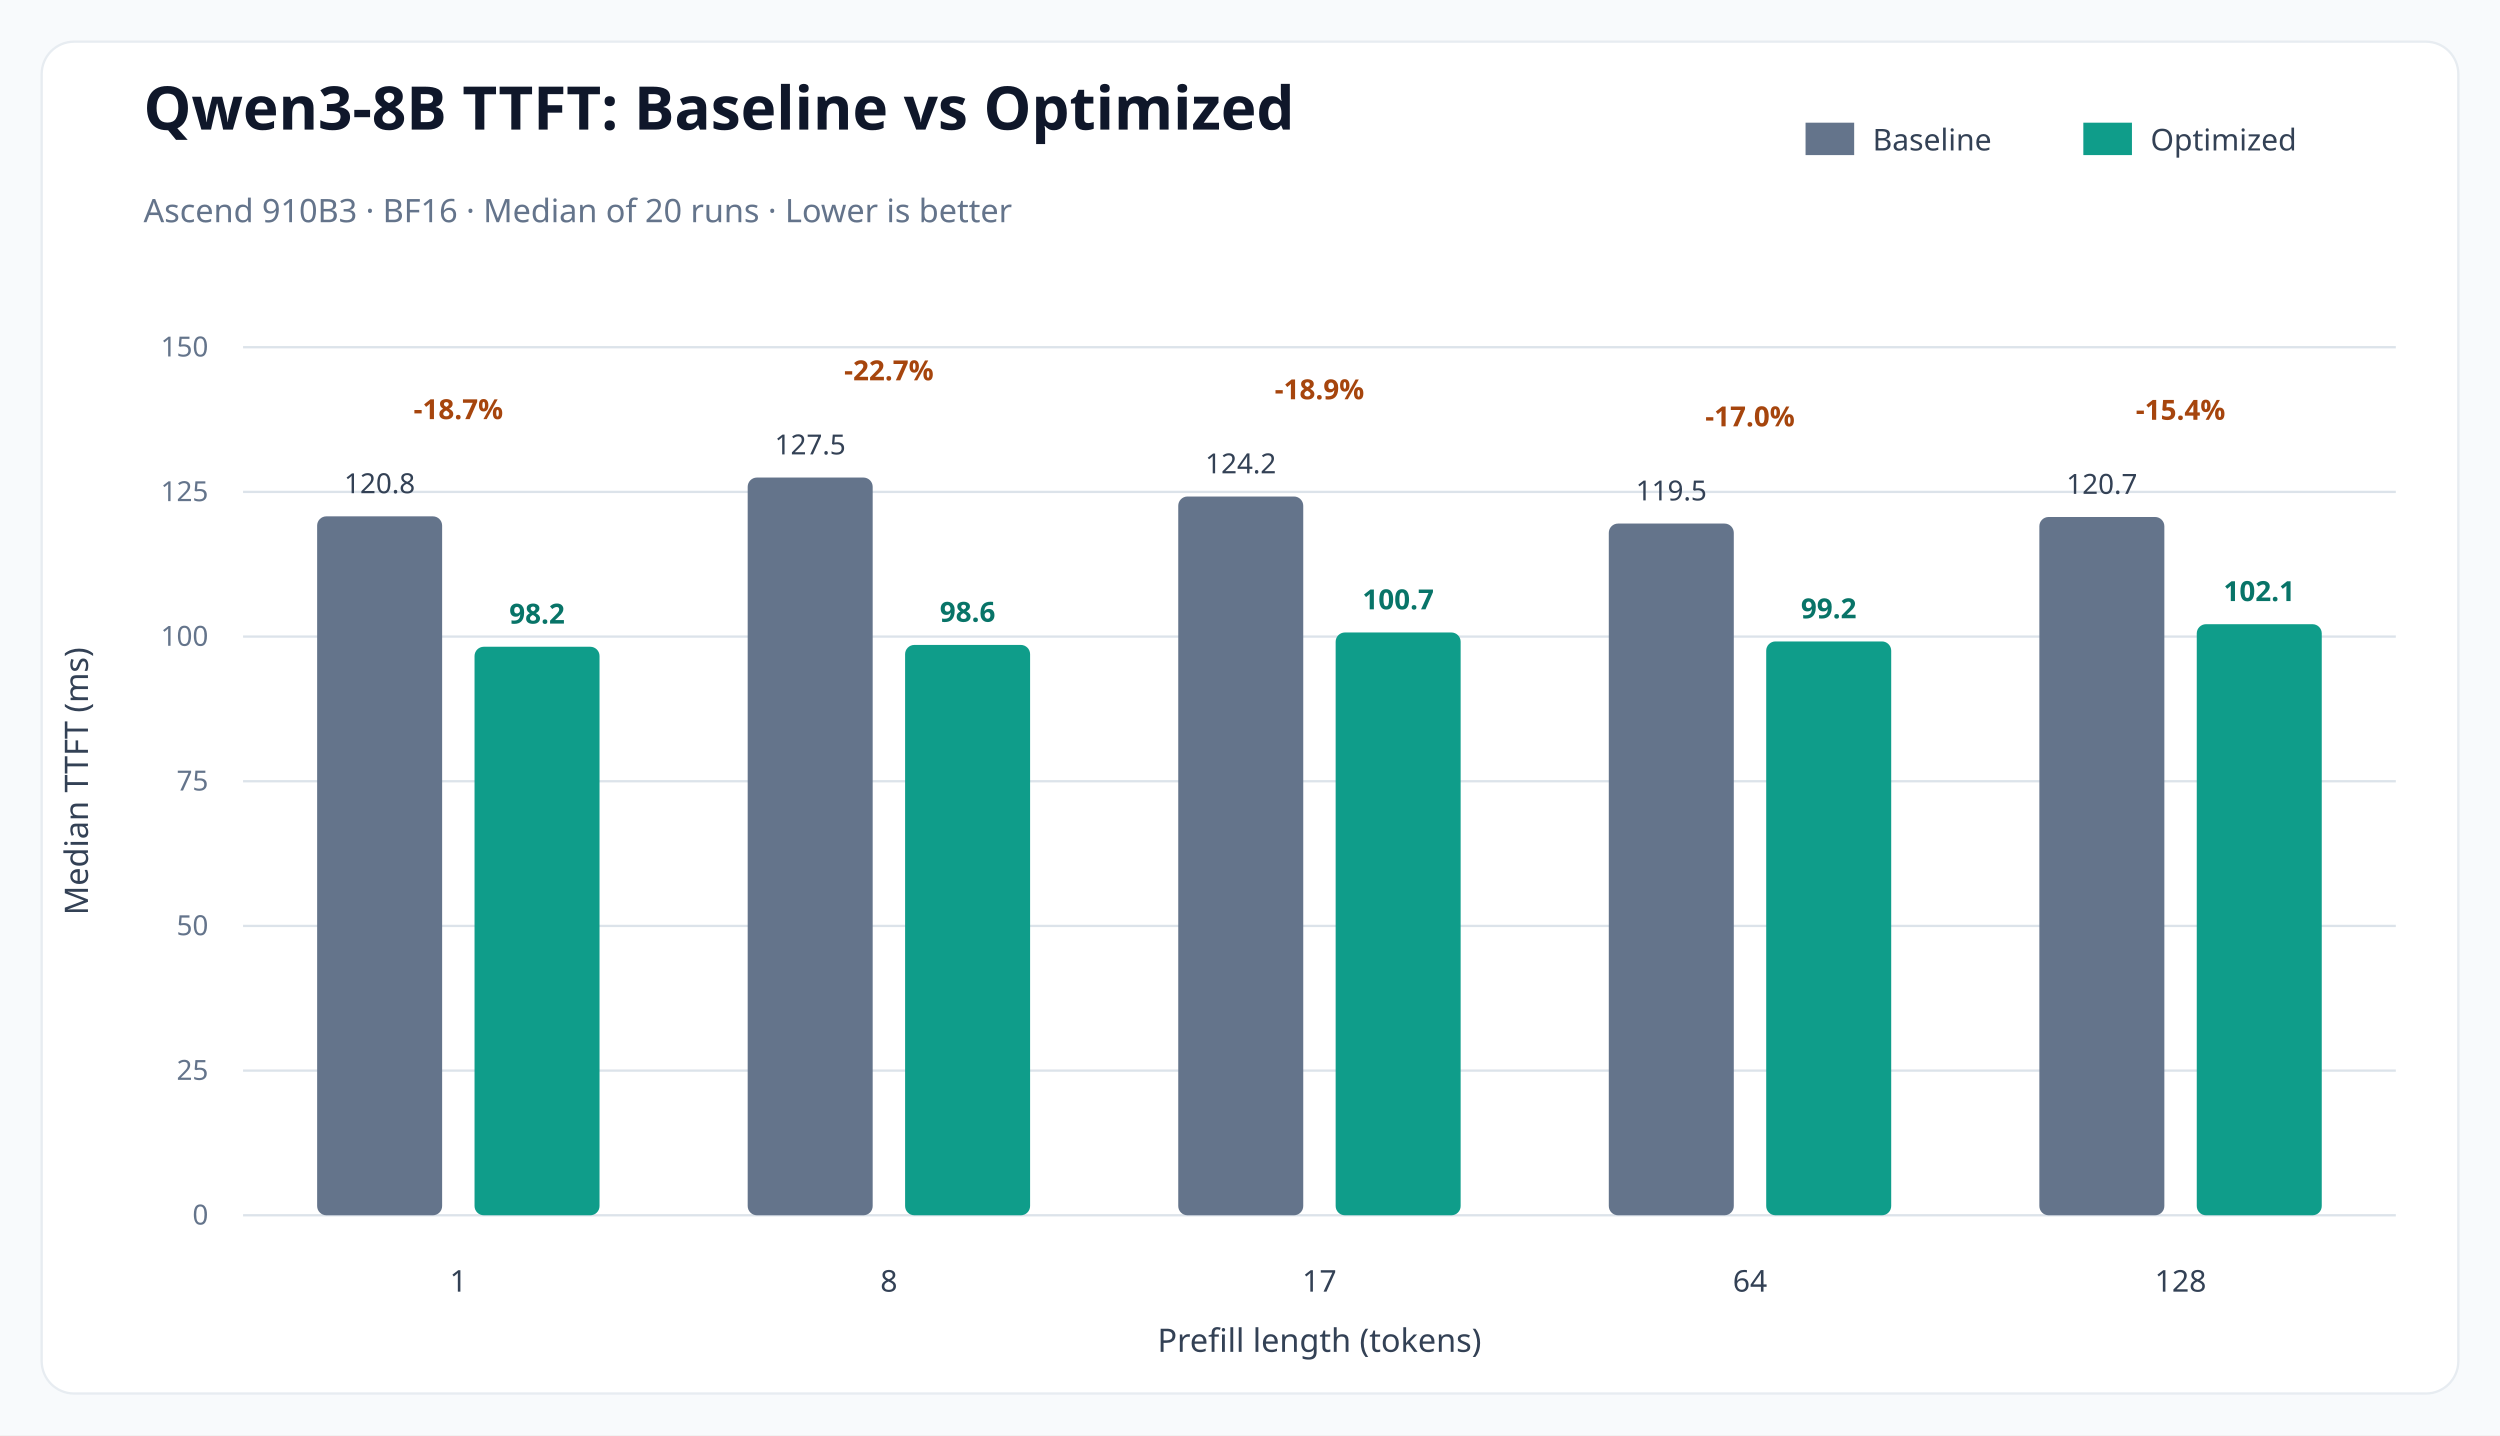
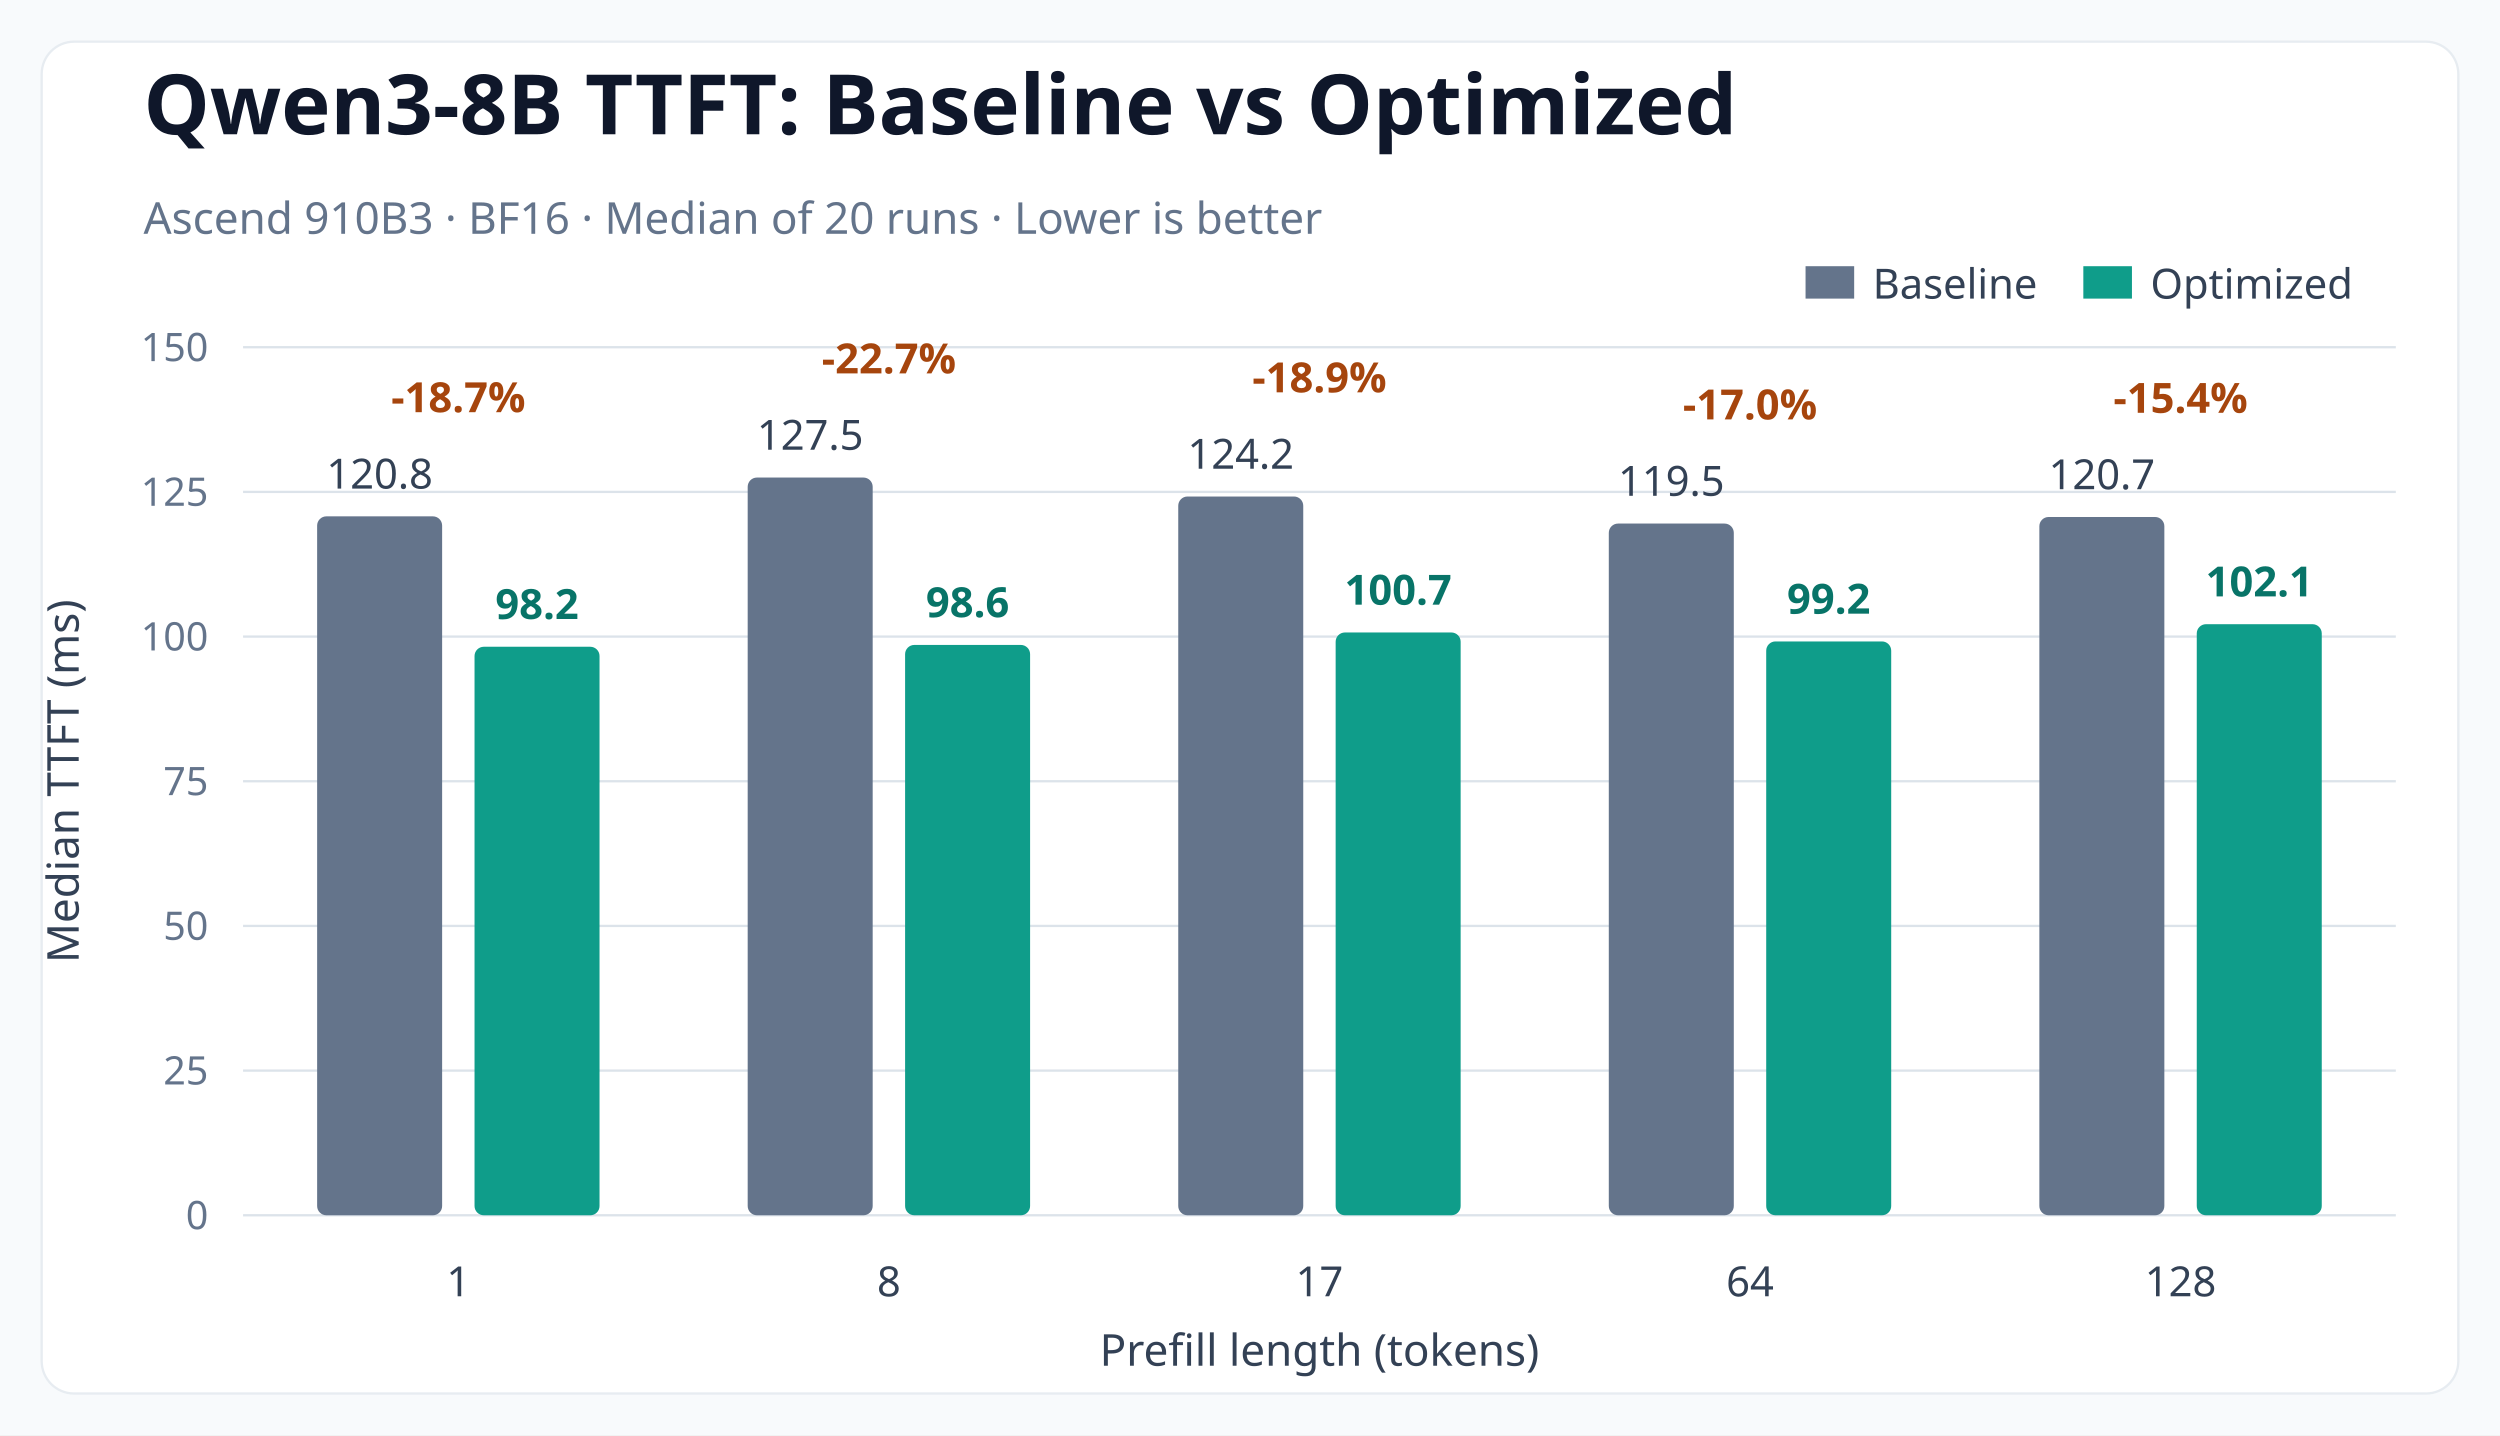
<svg xmlns="http://www.w3.org/2000/svg" width="1080" height="620" viewBox="0 0 1080 620">
  <rect width="1080" height="620" fill="#F8FAFC" />
  <rect x="18" y="18" width="1044" height="584" rx="14" fill="white" stroke="#E7ECF1" />
-   <text x="62" y="56" fill="#0F172A" font-size="26" font-weight="700" font-family="sans-serif">Qwen3-8B TTFT: Baseline vs Optimized</text>
-   <text x="62" y="96" fill="#64748B" font-size="14" font-family="sans-serif">Ascend 910B3 · BF16 · Median of 20 runs · Lower is better</text>
+   <text x="62" y="58" fill="#0F172A" font-size="36" font-weight="700" font-family="sans-serif">Qwen3-8B TTFT: Baseline vs Optimized</text>
+   <text x="62" y="101" fill="#64748B" font-size="19" font-family="sans-serif">Ascend 910B3 · BF16 · Median of 20 runs · Lower is better</text>
  <line x1="105" y1="525.00" x2="1035" y2="525.00" stroke="#DCE3EA" />
-   <text x="90" y="529.0" fill="#64748B" font-size="12" text-anchor="end" font-family="sans-serif">0</text>
+   <text x="90" y="531.0" fill="#64748B" font-size="17" text-anchor="end" font-family="sans-serif">0</text>
  <line x1="105" y1="462.50" x2="1035" y2="462.50" stroke="#DCE3EA" />
-   <text x="90" y="466.5" fill="#64748B" font-size="12" text-anchor="end" font-family="sans-serif">25</text>
+   <text x="90" y="468.5" fill="#64748B" font-size="17" text-anchor="end" font-family="sans-serif">25</text>
  <line x1="105" y1="400.00" x2="1035" y2="400.00" stroke="#DCE3EA" />
-   <text x="90" y="404.0" fill="#64748B" font-size="12" text-anchor="end" font-family="sans-serif">50</text>
+   <text x="90" y="406.0" fill="#64748B" font-size="17" text-anchor="end" font-family="sans-serif">50</text>
  <line x1="105" y1="337.50" x2="1035" y2="337.50" stroke="#DCE3EA" />
-   <text x="90" y="341.5" fill="#64748B" font-size="12" text-anchor="end" font-family="sans-serif">75</text>
+   <text x="90" y="343.5" fill="#64748B" font-size="17" text-anchor="end" font-family="sans-serif">75</text>
  <line x1="105" y1="275.00" x2="1035" y2="275.00" stroke="#DCE3EA" />
-   <text x="90" y="279.0" fill="#64748B" font-size="12" text-anchor="end" font-family="sans-serif">100</text>
+   <text x="90" y="281.0" fill="#64748B" font-size="17" text-anchor="end" font-family="sans-serif">100</text>
  <line x1="105" y1="212.50" x2="1035" y2="212.50" stroke="#DCE3EA" />
-   <text x="90" y="216.5" fill="#64748B" font-size="12" text-anchor="end" font-family="sans-serif">125</text>
+   <text x="90" y="218.5" fill="#64748B" font-size="17" text-anchor="end" font-family="sans-serif">125</text>
  <line x1="105" y1="150.00" x2="1035" y2="150.00" stroke="#DCE3EA" />
-   <text x="90" y="154.0" fill="#64748B" font-size="12" text-anchor="end" font-family="sans-serif">150</text>
+   <text x="90" y="156.0" fill="#64748B" font-size="17" text-anchor="end" font-family="sans-serif">150</text>
  <rect x="137.00" y="223.06" width="54" height="301.94" rx="4" fill="#64748B" />
  <rect x="205.00" y="279.40" width="54" height="245.60" rx="4" fill="#0F9D8A" />
-   <text x="164.0" y="213.063" fill="#334155" font-size="12" text-anchor="middle" font-family="sans-serif">120.8</text>
-   <text x="232.0" y="269.395" fill="#087468" font-size="12" font-weight="700" text-anchor="middle" font-family="sans-serif">98.2</text>
-   <text x="198.0" y="181.063" fill="#A6450D" font-size="12" font-weight="700" text-anchor="middle" font-family="sans-serif">-18.7%</text>
-   <text x="198.0" y="558" fill="#334155" font-size="13" text-anchor="middle" font-family="sans-serif">1</text>
+   <text x="164.0" y="211.063" fill="#334155" font-size="18" text-anchor="middle" font-family="sans-serif">120.8</text>
+   <text x="232.0" y="267.395" fill="#087468" font-size="18" font-weight="700" text-anchor="middle" font-family="sans-serif">98.2</text>
+   <text x="198.0" y="178.063" fill="#A6450D" font-size="18" font-weight="700" text-anchor="middle" font-family="sans-serif">-18.7%</text>
+   <text x="198.0" y="560" fill="#334155" font-size="18" text-anchor="middle" font-family="sans-serif">1</text>
  <rect x="323.00" y="206.30" width="54" height="318.70" rx="4" fill="#64748B" />
  <rect x="391.00" y="278.61" width="54" height="246.39" rx="4" fill="#0F9D8A" />
-   <text x="350.0" y="196.297" fill="#334155" font-size="12" text-anchor="middle" font-family="sans-serif">127.5</text>
-   <text x="418.0" y="268.608" fill="#087468" font-size="12" font-weight="700" text-anchor="middle" font-family="sans-serif">98.6</text>
-   <text x="384.0" y="164.297" fill="#A6450D" font-size="12" font-weight="700" text-anchor="middle" font-family="sans-serif">-22.7%</text>
-   <text x="384.0" y="558" fill="#334155" font-size="13" text-anchor="middle" font-family="sans-serif">8</text>
+   <text x="350.0" y="194.297" fill="#334155" font-size="18" text-anchor="middle" font-family="sans-serif">127.5</text>
+   <text x="418.0" y="266.608" fill="#087468" font-size="18" font-weight="700" text-anchor="middle" font-family="sans-serif">98.6</text>
+   <text x="384.0" y="161.297" fill="#A6450D" font-size="18" font-weight="700" text-anchor="middle" font-family="sans-serif">-22.7%</text>
+   <text x="384.0" y="560" fill="#334155" font-size="18" text-anchor="middle" font-family="sans-serif">8</text>
  <rect x="509.00" y="214.49" width="54" height="310.51" rx="4" fill="#64748B" />
  <rect x="577.00" y="273.23" width="54" height="251.77" rx="4" fill="#0F9D8A" />
-   <text x="536.0" y="204.486" fill="#334155" font-size="12" text-anchor="middle" font-family="sans-serif">124.2</text>
-   <text x="604.0" y="263.227" fill="#087468" font-size="12" font-weight="700" text-anchor="middle" font-family="sans-serif">100.7</text>
-   <text x="570.0" y="172.486" fill="#A6450D" font-size="12" font-weight="700" text-anchor="middle" font-family="sans-serif">-18.9%</text>
-   <text x="570.0" y="558" fill="#334155" font-size="13" text-anchor="middle" font-family="sans-serif">17</text>
+   <text x="536.0" y="202.486" fill="#334155" font-size="18" text-anchor="middle" font-family="sans-serif">124.2</text>
+   <text x="604.0" y="261.227" fill="#087468" font-size="18" font-weight="700" text-anchor="middle" font-family="sans-serif">100.7</text>
+   <text x="570.0" y="169.486" fill="#A6450D" font-size="18" font-weight="700" text-anchor="middle" font-family="sans-serif">-18.9%</text>
+   <text x="570.0" y="560" fill="#334155" font-size="18" text-anchor="middle" font-family="sans-serif">17</text>
  <rect x="695.00" y="226.18" width="54" height="298.82" rx="4" fill="#64748B" />
  <rect x="763.00" y="277.10" width="54" height="247.90" rx="4" fill="#0F9D8A" />
-   <text x="722.0" y="216.18" fill="#334155" font-size="12" text-anchor="middle" font-family="sans-serif">119.5</text>
-   <text x="790.0" y="267.101" fill="#087468" font-size="12" font-weight="700" text-anchor="middle" font-family="sans-serif">99.2</text>
-   <text x="756.0" y="184.18" fill="#A6450D" font-size="12" font-weight="700" text-anchor="middle" font-family="sans-serif">-17.0%</text>
-   <text x="756.0" y="558" fill="#334155" font-size="13" text-anchor="middle" font-family="sans-serif">64</text>
+   <text x="722.0" y="214.18" fill="#334155" font-size="18" text-anchor="middle" font-family="sans-serif">119.5</text>
+   <text x="790.0" y="265.101" fill="#087468" font-size="18" font-weight="700" text-anchor="middle" font-family="sans-serif">99.2</text>
+   <text x="756.0" y="181.18" fill="#A6450D" font-size="18" font-weight="700" text-anchor="middle" font-family="sans-serif">-17.0%</text>
+   <text x="756.0" y="560" fill="#334155" font-size="18" text-anchor="middle" font-family="sans-serif">64</text>
  <rect x="881.00" y="223.34" width="54" height="301.66" rx="4" fill="#64748B" />
  <rect x="949.00" y="269.65" width="54" height="255.35" rx="4" fill="#0F9D8A" />
-   <text x="908.0" y="213.34" fill="#334155" font-size="12" text-anchor="middle" font-family="sans-serif">120.7</text>
-   <text x="976.0" y="259.655" fill="#087468" font-size="12" font-weight="700" text-anchor="middle" font-family="sans-serif">102.1</text>
-   <text x="942.0" y="181.34" fill="#A6450D" font-size="12" font-weight="700" text-anchor="middle" font-family="sans-serif">-15.4%</text>
-   <text x="942.0" y="558" fill="#334155" font-size="13" text-anchor="middle" font-family="sans-serif">128</text>
-   <text x="570.0" y="584" fill="#334155" font-size="14" text-anchor="middle" font-family="sans-serif">Prefill length (tokens)</text>
-   <text x="38" y="337.5" fill="#334155" font-size="14" text-anchor="middle" font-family="sans-serif" transform="rotate(-90 38 337.5)">Median TTFT (ms)</text>
-   <rect x="780" y="53" width="21" height="14" fill="#64748B" />
-   <text x="809" y="65" fill="#334155" font-size="13" font-family="sans-serif">Baseline</text>
-   <rect x="900" y="53" width="21" height="14" fill="#0F9D8A" />
-   <text x="929" y="65" fill="#334155" font-size="13" font-family="sans-serif">Optimized</text>
+   <text x="908.0" y="211.34" fill="#334155" font-size="18" text-anchor="middle" font-family="sans-serif">120.7</text>
+   <text x="976.0" y="257.655" fill="#087468" font-size="18" font-weight="700" text-anchor="middle" font-family="sans-serif">102.1</text>
+   <text x="942.0" y="178.34" fill="#A6450D" font-size="18" font-weight="700" text-anchor="middle" font-family="sans-serif">-15.4%</text>
+   <text x="942.0" y="560" fill="#334155" font-size="18" text-anchor="middle" font-family="sans-serif">128</text>
+   <text x="570.0" y="590" fill="#334155" font-size="19" text-anchor="middle" font-family="sans-serif">Prefill length (tokens)</text>
+   <text x="34" y="337.5" fill="#334155" font-size="19" text-anchor="middle" font-family="sans-serif" transform="rotate(-90 34 337.5)">Median TTFT (ms)</text>
+   <rect x="780" y="115" width="21" height="14" fill="#64748B" />
+   <text x="809" y="129" fill="#334155" font-size="18" font-family="sans-serif">Baseline</text>
+   <rect x="900" y="115" width="21" height="14" fill="#0F9D8A" />
+   <text x="929" y="129" fill="#334155" font-size="18" font-family="sans-serif">Optimized</text>
</svg>
